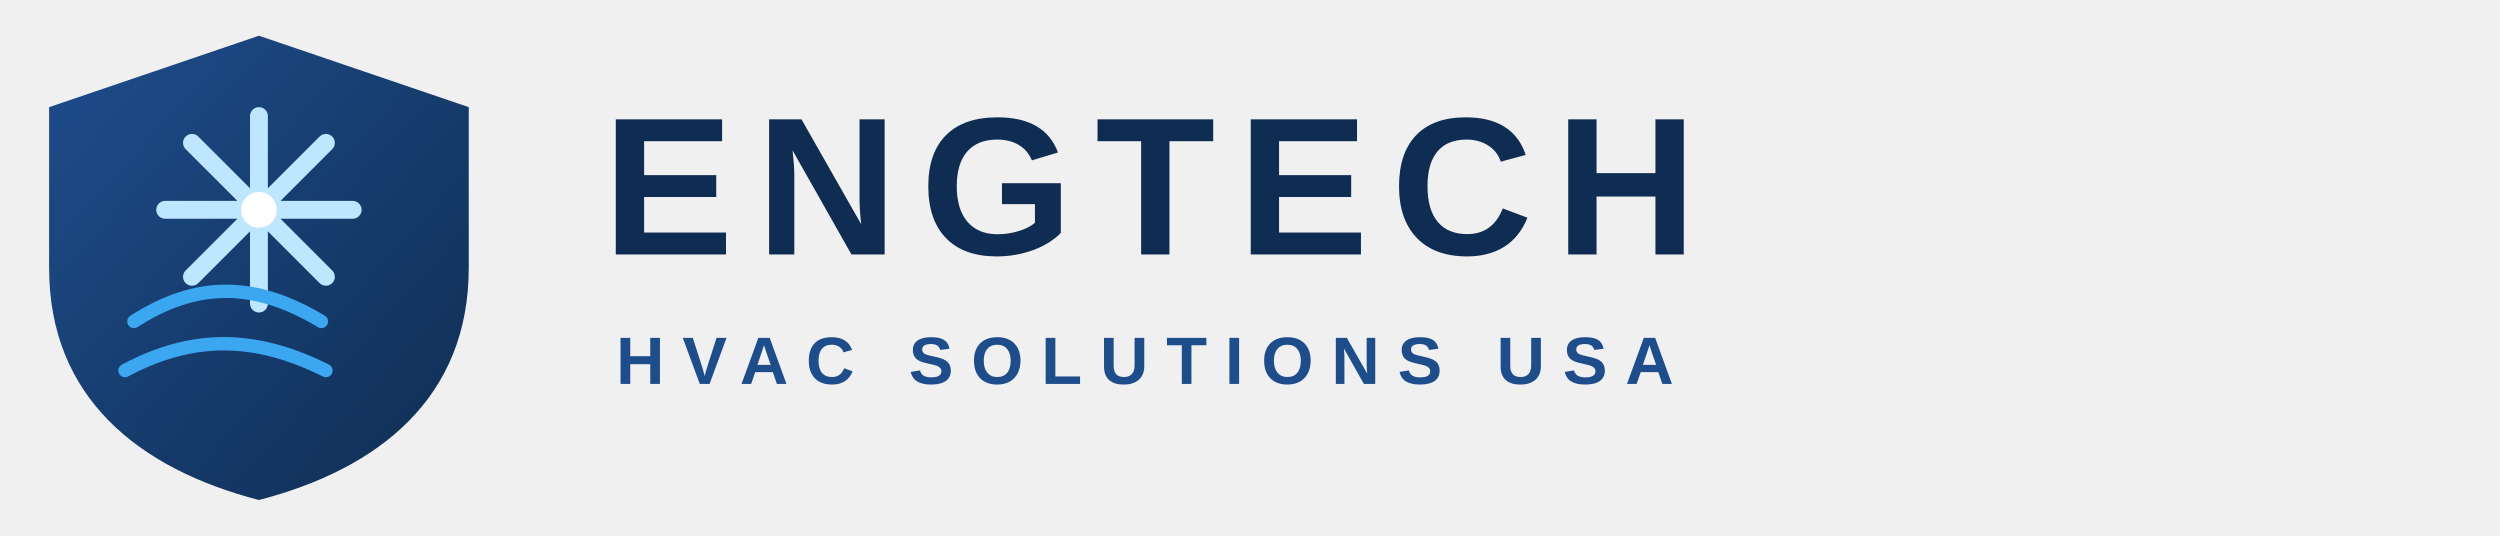
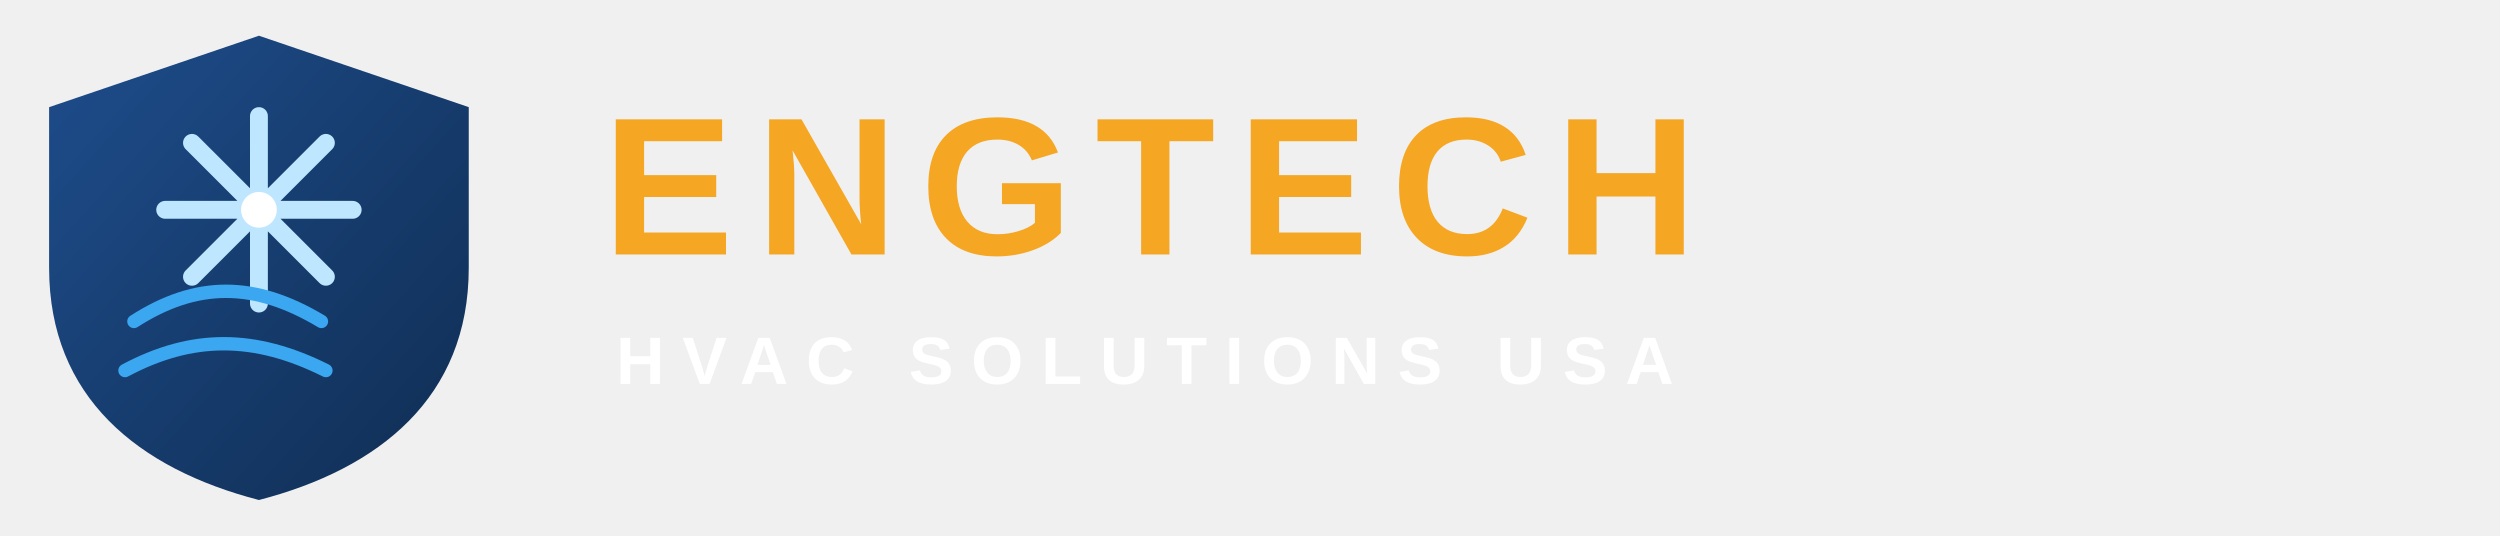
<svg xmlns="http://www.w3.org/2000/svg" viewBox="0 0 560 120" role="img" aria-labelledby="title desc">
  <defs>
    <linearGradient id="shield" x1="0" y1="0" x2="1" y2="1">
      <stop stop-color="#1E4D8C" />
      <stop offset="1" stop-color="#0F2D52" />
    </linearGradient>
  </defs>
  <path d="M58 8 105 24v36c0 29-20 45-47 52C31 105 11 89 11 60V24L58 8Z" fill="url(#shield)" />
  <g fill="none" stroke="#BEE6FF" stroke-linecap="round" stroke-linejoin="round">
    <path d="M58 26v42M37 47h42M43 32l30 30M73 32 43 62" stroke-width="4" />
    <path d="M30 72c14-9 27-9 42 0M28 83c15-8 29-8 45 0" stroke="#3BA7F0" stroke-width="3" />
  </g>
  <circle cx="58" cy="47" r="4" fill="#fff" />
-   <text x="135" y="57" fill="#0F2D52" font-family="Arial,sans-serif" font-size="44" font-weight="800" letter-spacing="5">ENGTECH</text>
-   <text x="138" y="86" fill="#1E4D8C" font-family="Arial,sans-serif" font-size="15" font-weight="700" letter-spacing="4">HVAC SOLUTIONS USA</text>
+   <text x="135" y="57" fill="#F5A623" font-family="Arial,sans-serif" font-size="44" font-weight="800" letter-spacing="5">ENGTECH</text>
+   <text x="138" y="86" fill="#fff" font-family="Arial,sans-serif" font-size="15" font-weight="700" letter-spacing="4">HVAC SOLUTIONS USA</text>
</svg>
